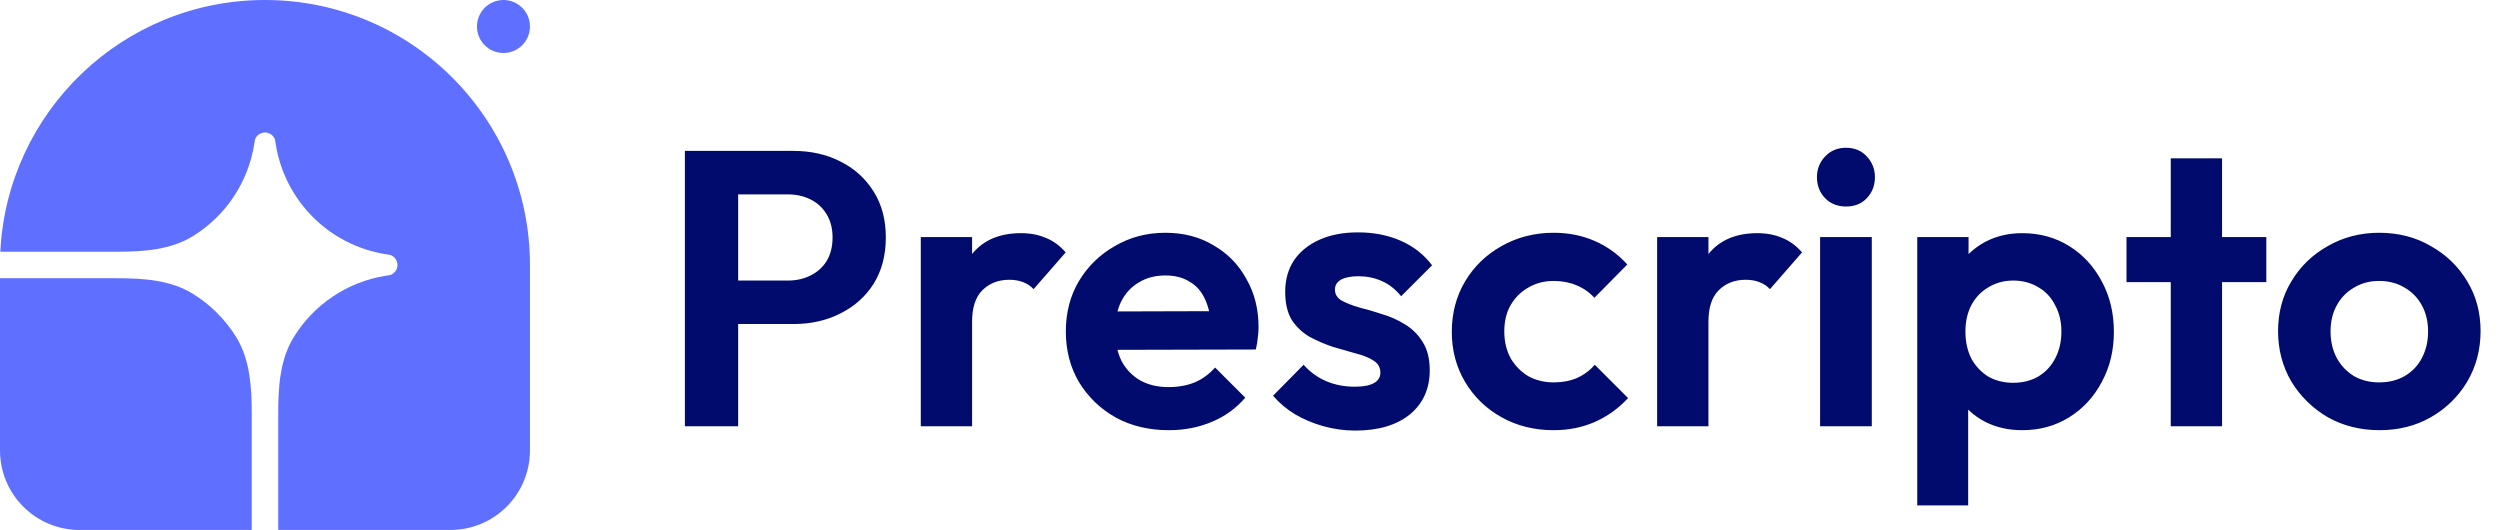
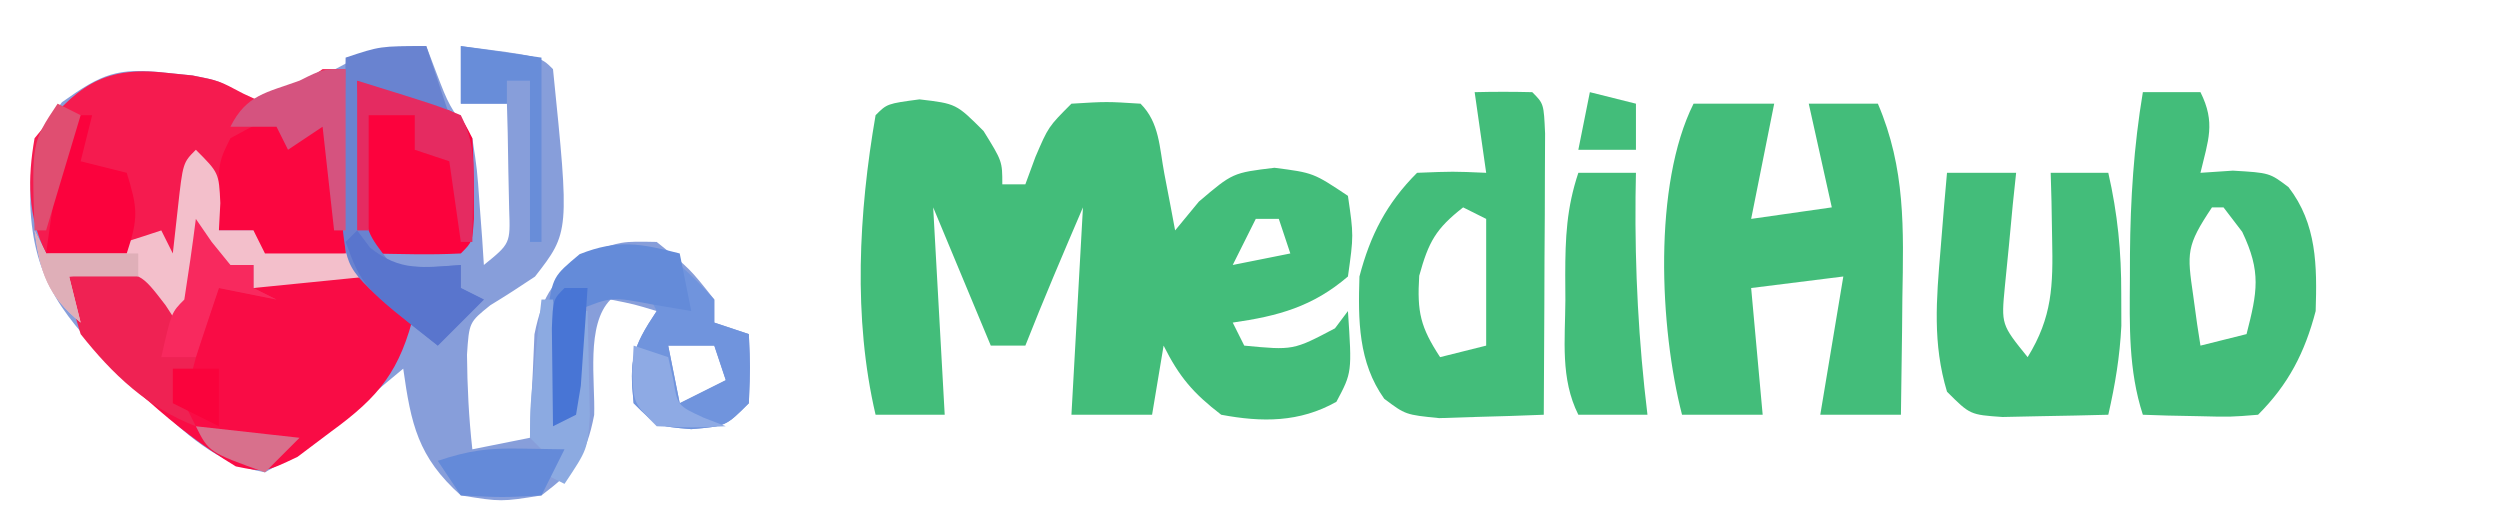
- <svg xmlns="http://www.w3.org/2000/svg" width="217" height="46" viewBox="0 0 217 46" fill="none">
-   <path d="M23 0C35.703 0 46 10.297 46 23V39.1C46 40.93 45.273 42.685 43.979 43.979C42.685 45.273 40.93 46 39.1 46H24.15V35.91C24.15 33.608 24.29 31.223 25.497 29.263C26.362 27.859 27.518 26.657 28.888 25.738C30.258 24.82 31.81 24.208 33.437 23.942L33.878 23.871C34.059 23.808 34.217 23.691 34.328 23.535C34.44 23.379 34.5 23.192 34.5 23C34.5 22.808 34.44 22.621 34.328 22.465C34.217 22.309 34.059 22.192 33.878 22.129L33.437 22.058C31.059 21.67 28.863 20.544 27.159 18.84C25.456 17.137 24.33 14.941 23.942 12.563L23.87 12.122C23.808 11.941 23.691 11.783 23.535 11.671C23.379 11.56 23.192 11.5 23 11.5C22.808 11.5 22.621 11.56 22.465 11.671C22.309 11.783 22.191 11.941 22.129 12.122L22.058 12.563C21.792 14.19 21.18 15.742 20.261 17.111C19.343 18.481 18.141 19.638 16.737 20.502C14.777 21.71 12.392 21.85 10.09 21.85H0.027C0.629 9.682 10.683 0 23 0Z" fill="#5F6FFF" />
-   <path d="M0 24.15H10.09C12.392 24.15 14.777 24.29 16.737 25.498C18.269 26.442 19.558 27.731 20.502 29.263C21.71 31.223 21.85 33.608 21.85 35.91V46H6.9C5.07 46 3.315 45.273 2.021 43.979C0.727 42.685 0 40.93 0 39.1L0 24.15ZM46 2.3C46 2.91 45.758 3.495 45.326 3.926C44.895 4.358 44.31 4.6 43.7 4.6C43.09 4.6 42.505 4.358 42.074 3.926C41.642 3.495 41.4 2.91 41.4 2.3C41.4 1.69 41.642 1.105 42.074 0.674C42.505 0.242 43.09 0 43.7 0C44.31 0 44.895 0.242 45.326 0.674C45.758 1.105 46 1.69 46 2.3Z" fill="#5F6FFF" />
-   <path d="M62.848 28.126V24.352H68.39C69.115 24.352 69.773 24.205 70.362 23.91C70.951 23.615 71.416 23.196 71.756 22.652C72.096 22.085 72.266 21.405 72.266 20.612C72.266 19.841 72.096 19.173 71.756 18.606C71.416 18.039 70.951 17.609 70.362 17.314C69.773 17.019 69.115 16.872 68.39 16.872H62.848V13.098H68.866C70.385 13.098 71.745 13.404 72.946 14.016C74.17 14.628 75.133 15.501 75.836 16.634C76.539 17.745 76.89 19.071 76.89 20.612C76.89 22.153 76.539 23.491 75.836 24.624C75.133 25.735 74.17 26.596 72.946 27.208C71.745 27.82 70.385 28.126 68.866 28.126H62.848ZM59.448 37V13.098H64.072V37H59.448ZM79.923 37V20.578H84.377V37H79.923ZM84.377 27.922L82.643 26.766C82.847 24.749 83.436 23.162 84.411 22.006C85.386 20.827 86.791 20.238 88.627 20.238C89.421 20.238 90.135 20.374 90.769 20.646C91.404 20.895 91.982 21.315 92.503 21.904L89.715 25.1C89.466 24.828 89.16 24.624 88.797 24.488C88.457 24.352 88.061 24.284 87.607 24.284C86.655 24.284 85.873 24.59 85.261 25.202C84.672 25.791 84.377 26.698 84.377 27.922ZM101.457 37.34C99.734 37.34 98.204 36.977 96.867 36.252C95.529 35.504 94.464 34.484 93.671 33.192C92.9 31.9 92.515 30.427 92.515 28.772C92.515 27.14 92.889 25.689 93.637 24.42C94.407 23.128 95.45 22.108 96.765 21.36C98.079 20.589 99.541 20.204 101.151 20.204C102.738 20.204 104.132 20.567 105.333 21.292C106.557 21.995 107.509 22.969 108.189 24.216C108.892 25.44 109.243 26.834 109.243 28.398C109.243 28.693 109.22 28.999 109.175 29.316C109.152 29.611 109.096 29.951 109.005 30.336L95.201 30.37V27.038L106.931 27.004L105.129 28.398C105.084 27.423 104.902 26.607 104.585 25.95C104.29 25.293 103.848 24.794 103.259 24.454C102.692 24.091 101.99 23.91 101.151 23.91C100.267 23.91 99.496 24.114 98.839 24.522C98.181 24.907 97.671 25.463 97.309 26.188C96.969 26.891 96.799 27.729 96.799 28.704C96.799 29.701 96.98 30.574 97.343 31.322C97.728 32.047 98.272 32.614 98.975 33.022C99.677 33.407 100.494 33.6 101.423 33.6C102.262 33.6 103.021 33.464 103.701 33.192C104.381 32.897 104.97 32.467 105.469 31.9L108.087 34.518C107.294 35.447 106.319 36.15 105.163 36.626C104.03 37.102 102.794 37.34 101.457 37.34ZM117.641 37.374C116.712 37.374 115.794 37.249 114.887 37C114.003 36.751 113.187 36.411 112.439 35.98C111.691 35.527 111.045 34.983 110.501 34.348L113.153 31.662C113.72 32.297 114.377 32.773 115.125 33.09C115.873 33.407 116.701 33.566 117.607 33.566C118.333 33.566 118.877 33.464 119.239 33.26C119.625 33.056 119.817 32.75 119.817 32.342C119.817 31.889 119.613 31.537 119.205 31.288C118.82 31.039 118.31 30.835 117.675 30.676C117.041 30.495 116.372 30.302 115.669 30.098C114.989 29.871 114.332 29.588 113.697 29.248C113.063 28.885 112.541 28.398 112.133 27.786C111.748 27.151 111.555 26.335 111.555 25.338C111.555 24.295 111.805 23.389 112.303 22.618C112.825 21.847 113.561 21.247 114.513 20.816C115.465 20.385 116.587 20.17 117.879 20.17C119.239 20.17 120.463 20.408 121.551 20.884C122.662 21.36 123.58 22.074 124.305 23.026L121.619 25.712C121.121 25.1 120.554 24.658 119.919 24.386C119.307 24.114 118.639 23.978 117.913 23.978C117.256 23.978 116.746 24.08 116.383 24.284C116.043 24.488 115.873 24.771 115.873 25.134C115.873 25.542 116.066 25.859 116.451 26.086C116.859 26.313 117.381 26.517 118.015 26.698C118.65 26.857 119.307 27.049 119.987 27.276C120.69 27.48 121.347 27.775 121.959 28.16C122.594 28.545 123.104 29.055 123.489 29.69C123.897 30.325 124.101 31.141 124.101 32.138C124.101 33.747 123.523 35.028 122.367 35.98C121.211 36.909 119.636 37.374 117.641 37.374ZM134.857 37.34C133.179 37.34 131.672 36.966 130.335 36.218C128.997 35.47 127.943 34.45 127.173 33.158C126.402 31.866 126.017 30.415 126.017 28.806C126.017 27.174 126.402 25.712 127.173 24.42C127.943 23.128 128.997 22.108 130.335 21.36C131.695 20.589 133.202 20.204 134.857 20.204C136.149 20.204 137.339 20.442 138.427 20.918C139.515 21.394 140.455 22.074 141.249 22.958L138.393 25.848C137.962 25.372 137.441 25.009 136.829 24.76C136.239 24.511 135.582 24.386 134.857 24.386C134.041 24.386 133.304 24.579 132.647 24.964C132.012 25.327 131.502 25.837 131.117 26.494C130.754 27.129 130.573 27.888 130.573 28.772C130.573 29.633 130.754 30.404 131.117 31.084C131.502 31.741 132.012 32.263 132.647 32.648C133.304 33.011 134.041 33.192 134.857 33.192C135.605 33.192 136.273 33.067 136.863 32.818C137.475 32.546 137.996 32.161 138.427 31.662L141.317 34.552C140.478 35.459 139.515 36.15 138.427 36.626C137.339 37.102 136.149 37.34 134.857 37.34ZM143.839 37V20.578H148.293V37H143.839ZM148.293 27.922L146.559 26.766C146.763 24.749 147.353 23.162 148.327 22.006C149.302 20.827 150.707 20.238 152.543 20.238C153.337 20.238 154.051 20.374 154.685 20.646C155.32 20.895 155.898 21.315 156.419 21.904L153.631 25.1C153.382 24.828 153.076 24.624 152.713 24.488C152.373 24.352 151.977 24.284 151.523 24.284C150.571 24.284 149.789 24.59 149.177 25.202C148.588 25.791 148.293 26.698 148.293 27.922ZM157.984 37V20.578H162.472V37H157.984ZM160.228 17.926C159.502 17.926 158.902 17.688 158.426 17.212C157.95 16.713 157.712 16.101 157.712 15.376C157.712 14.673 157.95 14.073 158.426 13.574C158.902 13.075 159.502 12.826 160.228 12.826C160.976 12.826 161.576 13.075 162.03 13.574C162.506 14.073 162.744 14.673 162.744 15.376C162.744 16.101 162.506 16.713 162.03 17.212C161.576 17.688 160.976 17.926 160.228 17.926ZM175.529 37.34C174.351 37.34 173.285 37.102 172.333 36.626C171.381 36.127 170.622 35.459 170.055 34.62C169.489 33.781 169.183 32.818 169.137 31.73V25.916C169.183 24.828 169.489 23.865 170.055 23.026C170.645 22.165 171.404 21.485 172.333 20.986C173.285 20.487 174.351 20.238 175.529 20.238C177.048 20.238 178.408 20.612 179.609 21.36C180.811 22.108 181.751 23.128 182.431 24.42C183.134 25.712 183.485 27.174 183.485 28.806C183.485 30.415 183.134 31.866 182.431 33.158C181.751 34.45 180.811 35.47 179.609 36.218C178.408 36.966 177.048 37.34 175.529 37.34ZM174.747 33.226C175.563 33.226 176.289 33.045 176.923 32.682C177.558 32.297 178.045 31.775 178.385 31.118C178.748 30.438 178.929 29.656 178.929 28.772C178.929 27.911 178.748 27.151 178.385 26.494C178.045 25.814 177.558 25.293 176.923 24.93C176.289 24.545 175.563 24.352 174.747 24.352C173.954 24.352 173.24 24.545 172.605 24.93C171.971 25.293 171.472 25.814 171.109 26.494C170.769 27.151 170.599 27.911 170.599 28.772C170.599 29.656 170.769 30.438 171.109 31.118C171.472 31.775 171.959 32.297 172.571 32.682C173.206 33.045 173.931 33.226 174.747 33.226ZM166.417 43.868V20.578H170.871V24.896L170.123 28.874L170.837 32.852V43.868H166.417ZM188.421 37V13.744H192.875V37H188.421ZM184.579 24.488V20.578H196.717V24.488H184.579ZM206.542 37.34C204.887 37.34 203.391 36.966 202.054 36.218C200.739 35.447 199.685 34.416 198.892 33.124C198.121 31.809 197.736 30.347 197.736 28.738C197.736 27.129 198.121 25.689 198.892 24.42C199.662 23.128 200.716 22.108 202.054 21.36C203.391 20.589 204.876 20.204 206.508 20.204C208.185 20.204 209.681 20.589 210.996 21.36C212.333 22.108 213.387 23.128 214.158 24.42C214.928 25.689 215.314 27.129 215.314 28.738C215.314 30.347 214.928 31.809 214.158 33.124C213.387 34.416 212.333 35.447 210.996 36.218C209.681 36.966 208.196 37.34 206.542 37.34ZM206.508 33.192C207.346 33.192 208.083 33.011 208.718 32.648C209.375 32.263 209.874 31.741 210.214 31.084C210.576 30.404 210.758 29.633 210.758 28.772C210.758 27.911 210.576 27.151 210.214 26.494C209.851 25.837 209.352 25.327 208.718 24.964C208.083 24.579 207.346 24.386 206.508 24.386C205.692 24.386 204.966 24.579 204.332 24.964C203.697 25.327 203.198 25.837 202.836 26.494C202.473 27.151 202.292 27.911 202.292 28.772C202.292 29.633 202.473 30.404 202.836 31.084C203.198 31.741 203.697 32.263 204.332 32.648C204.966 33.011 205.692 33.192 206.508 33.192Z" fill="#000B6D" />
+ <svg xmlns="http://www.w3.org/2000/svg" version="1.1" width="217" height="46">
+   <path d="M0 0 C0.289 0.763 0.578 1.526 0.875 2.312 C1.963 5.15 1.963 5.15 4 8 C4.414 10.699 4.414 10.699 4.625 13.688 C4.7 14.681 4.775 15.675 4.852 16.699 C4.901 17.458 4.95 18.218 5 19 C7.301 17.137 7.301 17.137 7.195 14.18 C7.172 13.089 7.149 11.999 7.125 10.875 C7.107 9.779 7.089 8.684 7.07 7.555 C7.047 6.712 7.024 5.869 7 5 C5.68 5 4.36 5 3 5 C3 3.35 3 1.7 3 0 C9.875 0.875 9.875 0.875 11 2 C12.437 16.154 12.437 16.154 9.438 20.008 C8.163 20.866 6.87 21.696 5.559 22.496 C3.721 23.971 3.721 23.971 3.535 26.785 C3.56 29.554 3.692 32.249 4 35 C6.475 34.505 6.475 34.505 9 34 C9.039 32.77 9.039 32.77 9.078 31.516 C9.163 29.899 9.163 29.899 9.25 28.25 C9.296 27.183 9.343 26.115 9.391 25.016 C10.117 21.423 11.149 20.236 14 18 C16.938 16.938 16.938 16.938 20 17 C22.875 19.312 22.875 19.312 25 22 C25 22.66 25 23.32 25 24 C25.99 24.33 26.98 24.66 28 25 C28.125 27.875 28.125 27.875 28 31 C26 33 26 33 23 33.25 C20 33 20 33 18 31 C17.617 27.267 17.851 26.224 20 23 C18.054 22.409 18.054 22.409 16 22 C13.833 24.167 14.678 29.085 14.574 32.02 C13.882 35.611 12.887 36.812 10 39 C6.5 39.562 6.5 39.562 3 39 C-0.732 35.66 -1.319 32.819 -2 28 C-2.808 28.673 -3.616 29.346 -4.449 30.039 C-5.528 30.902 -6.607 31.764 -7.688 32.625 C-8.218 33.071 -8.748 33.517 -9.295 33.977 C-10.887 35.227 -10.887 35.227 -14 37 C-18.259 36.245 -20.938 33.56 -24.062 30.688 C-24.899 29.928 -25.736 29.169 -26.598 28.387 C-31.333 23.682 -34.139 20.405 -34.375 13.688 C-34.353 9.452 -34.276 8.363 -31.625 4.875 C-28.141 2.386 -26.809 1.847 -22.625 2.312 C-21.469 2.43 -21.469 2.43 -20.289 2.551 C-18 3 -18 3 -16.023 4.191 C-13.939 5.286 -13.939 5.286 -11.562 4.102 C-10.717 3.614 -9.871 3.127 -9 2.625 C-5.451 0.602 -4.227 0 0 0 Z M21 26 C21.33 27.65 21.66 29.3 22 31 C23.32 30.34 24.64 29.68 26 29 C25.67 28.01 25.34 27.02 25 26 C23.68 26 22.36 26 21 26 Z " fill="#879EDA" transform="translate(37,4)" />
+   <path d="M0 0 C3.188 0.375 3.188 0.375 5.562 2.75 C7.188 5.375 7.188 5.375 7.188 7.375 C7.848 7.375 8.508 7.375 9.188 7.375 C9.476 6.591 9.765 5.808 10.062 5 C11.188 2.375 11.188 2.375 13.188 0.375 C16.25 0.188 16.25 0.188 19.188 0.375 C20.841 2.029 20.822 4.184 21.25 6.438 C21.427 7.357 21.603 8.276 21.785 9.223 C21.984 10.288 21.984 10.288 22.188 11.375 C23.208 10.137 23.208 10.137 24.25 8.875 C27.188 6.375 27.188 6.375 30.812 5.938 C34.188 6.375 34.188 6.375 37.188 8.375 C37.688 11.812 37.688 11.812 37.188 15.375 C34.13 17.996 31.13 18.812 27.188 19.375 C27.683 20.365 27.683 20.365 28.188 21.375 C32.445 21.782 32.445 21.782 36.062 19.875 C36.434 19.38 36.805 18.885 37.188 18.375 C37.543 23.708 37.543 23.708 36.188 26.25 C32.978 28.055 29.721 28.038 26.188 27.375 C23.756 25.505 22.547 24.094 21.188 21.375 C20.858 23.355 20.527 25.335 20.188 27.375 C17.878 27.375 15.568 27.375 13.188 27.375 C13.518 21.435 13.848 15.495 14.188 9.375 C12.475 13.37 10.779 17.336 9.188 21.375 C8.197 21.375 7.207 21.375 6.188 21.375 C4.537 17.415 2.888 13.455 1.188 9.375 C1.518 15.315 1.847 21.255 2.188 27.375 C0.207 27.375 -1.772 27.375 -3.812 27.375 C-5.777 18.972 -5.278 9.84 -3.812 1.375 C-2.812 0.375 -2.812 0.375 0 0 Z M29.188 10.375 C28.527 11.695 27.867 13.015 27.188 14.375 C28.837 14.045 30.488 13.715 32.188 13.375 C31.858 12.385 31.527 11.395 31.188 10.375 C30.527 10.375 29.867 10.375 29.188 10.375 Z " fill="#43BD7A" transform="translate(79.8125,8.625)" />
+   <path d="M0 0 C2.31 0 4.62 0 7 0 C6.34 3.3 5.68 6.6 5 10 C8.465 9.505 8.465 9.505 12 9 C11.34 6.03 10.68 3.06 10 0 C11.98 0 13.96 0 16 0 C18.409 5.634 18.231 10.869 18.125 16.875 C18.116 17.85 18.107 18.824 18.098 19.828 C18.074 22.219 18.041 24.609 18 27 C15.69 27 13.38 27 11 27 C11.66 23.04 12.32 19.08 13 15 C10.36 15.33 7.72 15.66 5 16 C5.33 19.63 5.66 23.26 6 27 C3.69 27 1.38 27 -1 27 C-2.95 19.445 -3.52 7.039 0 0 Z " fill="#43BD7A" transform="translate(147,9)" />
+   <path d="M0 0 C1.156 0.118 1.156 0.118 2.336 0.238 C4.625 0.688 4.625 0.688 6.75 1.816 C7.369 2.104 7.987 2.391 8.625 2.688 C11.267 1.369 11.267 1.369 13.625 -0.312 C14.285 -0.312 14.945 -0.312 15.625 -0.312 C15.625 4.968 15.625 10.248 15.625 15.688 C13.315 16.017 11.005 16.348 8.625 16.688 C8.295 15.697 7.965 14.707 7.625 13.688 C6.635 13.688 5.645 13.688 4.625 13.688 C3.965 11.707 3.305 9.727 2.625 7.688 C2.295 10.658 1.965 13.627 1.625 16.688 C0.635 16.027 -0.355 15.367 -1.375 14.688 C-1.705 15.018 -2.035 15.348 -2.375 15.688 C-5.046 15.829 -7.699 15.73 -10.375 15.688 C-11.983 12.471 -11.988 9.166 -11.375 5.688 C-7.82 1.29 -5.582 -0.621 0 0 Z " fill="#F51B4F" transform="translate(14.375,6.3125)" />
+   <path d="M0 0 C0.454 0.66 0.907 1.32 1.375 2 C1.911 2.66 2.447 3.32 3 4 C3.66 4 4.32 4 5 4 C5 4.66 5 5.32 5 6 C5.99 5.67 6.98 5.34 8 5 C14.26 4.545 14.26 4.545 17.438 6.5 C17.953 6.995 18.469 7.49 19 8 C17.729 13.173 15.978 15.388 11.688 18.5 C10.743 19.212 9.798 19.923 8.824 20.656 C6 22 6 22 3.469 21.484 C0.649 19.789 -1.728 17.938 -4.188 15.75 C-5.047 15.002 -5.907 14.255 -6.793 13.484 C-9.229 10.742 -10.089 8.522 -11 5 C-7.535 4.505 -7.535 4.505 -4 4 C-3.34 5.32 -2.68 6.64 -2 8 C-0.032 6.032 -0.338 2.652 0 0 Z " fill="#F90C45" transform="translate(17,19)" />
+   <path d="M0 0 C1.666 -0.043 3.334 -0.041 5 0 C6 1 6 1 6.114 3.592 C6.108 4.718 6.103 5.844 6.098 7.004 C6.094 8.219 6.091 9.434 6.088 10.686 C6.08 11.965 6.071 13.244 6.062 14.562 C6.058 15.846 6.053 17.129 6.049 18.451 C6.037 21.634 6.021 24.817 6 28 C4.063 28.081 2.125 28.139 0.188 28.188 C-0.891 28.222 -1.97 28.257 -3.082 28.293 C-6 28 -6 28 -7.848 26.614 C-10.104 23.452 -10.119 19.786 -10 16 C-9.061 12.413 -7.649 9.649 -5 7 C-1.875 6.875 -1.875 6.875 1 7 C0.67 4.69 0.34 2.38 0 0 Z M-1 10 C-3.373 11.857 -3.994 12.978 -4.812 15.938 C-5.006 19.1 -4.704 20.394 -3 23 C-1.68 22.67 -0.36 22.34 1 22 C1 18.37 1 14.74 1 11 C0.34 10.67 -0.32 10.34 -1 10 Z " fill="#43BD7A" transform="translate(128,8)" />
+   <path d="M0 0 C1.65 0 3.3 0 5 0 C6.333 2.667 5.671 4.167 5 7 C5.928 6.938 6.856 6.876 7.812 6.812 C11 7 11 7 12.645 8.246 C15.106 11.432 15.124 15.076 15 19 C14.061 22.587 12.649 25.351 10 28 C7.617 28.195 7.617 28.195 4.875 28.125 C3.51 28.098 3.51 28.098 2.117 28.07 C1.419 28.047 0.72 28.024 0 28 C-1.255 24.136 -1.151 20.266 -1.125 16.25 C-1.123 15.537 -1.121 14.824 -1.119 14.09 C-1.08 9.306 -0.786 4.714 0 0 Z M6 10 C3.764 13.353 3.827 13.907 4.375 17.688 C4.486 18.496 4.597 19.304 4.711 20.137 C4.806 20.752 4.902 21.366 5 22 C6.32 21.67 7.64 21.34 9 21 C9.938 17.335 10.287 15.599 8.625 12.125 C7.821 11.073 7.821 11.073 7 10 C6.67 10 6.34 10 6 10 Z " fill="#43BD7A" transform="translate(186,8)" />
+   <path d="M0 0 C1.98 0 3.96 0 6 0 C5.905 0.904 5.809 1.807 5.711 2.738 C5.6 3.918 5.489 5.097 5.375 6.312 C5.259 7.484 5.143 8.656 5.023 9.863 C4.706 13.166 4.706 13.166 7 16 C9.143 12.523 9.213 9.788 9.125 5.75 C9.098 4.134 9.098 4.134 9.07 2.484 C9.047 1.665 9.024 0.845 9 0 C10.65 0 12.3 0 14 0 C14.812 3.559 15.135 6.851 15.125 10.5 C15.129 11.877 15.129 11.877 15.133 13.281 C15.002 15.95 14.594 18.399 14 21 C12.042 21.054 10.084 21.093 8.125 21.125 C7.034 21.148 5.944 21.171 4.82 21.195 C2 21 2 21 0 19 C-1.257 14.824 -0.925 10.997 -0.562 6.688 C-0.461 5.433 -0.359 4.179 -0.254 2.887 C-0.17 1.934 -0.086 0.981 0 0 Z " fill="#43BD7A" transform="translate(169,15)" />
+   <path d="M0 0 C1.482 0.449 2.961 0.91 4.438 1.375 C5.261 1.63 6.085 1.885 6.934 2.148 C9 3 9 3 10 5 C10.095 6.518 10.13 8.041 10.125 9.562 C10.128 10.368 10.13 11.174 10.133 12.004 C10 14 10 14 9 15 C6.329 15.141 3.676 15.042 1 15 C-0.442 12.116 -0.094 9.583 -0.062 6.375 C-0.053 5.186 -0.044 3.998 -0.035 2.773 C-0.024 1.858 -0.012 0.943 0 0 Z " fill="#FC023D" transform="translate(31,7)" />
+   <path d="M0 0 C1.65 0 3.3 0 5 0 C4.988 0.678 4.977 1.356 4.965 2.055 C4.903 8.442 5.23 14.66 6 21 C4.02 21 2.04 21 0 21 C-1.572 17.857 -1.143 14.509 -1.125 11.062 C-1.129 10.334 -1.133 9.605 -1.137 8.854 C-1.131 5.641 -1.023 3.068 0 0 Z " fill="#43BD7A" transform="translate(137,15)" />
+   <path d="M0 0 C0.66 0.66 1.32 1.32 2 2 C2.99 1.34 3.98 0.68 5 0 C5.33 3.96 5.66 7.92 6 12 C3.69 12.33 1.38 12.66 -1 13 C-1.33 12.01 -1.66 11.02 -2 10 C-2.99 10 -3.98 10 -5 10 C-5.125 4.25 -5.125 4.25 -4 2 C-1.938 0.875 -1.938 0.875 0 0 Z " fill="#FB0640" transform="translate(24,10)" />
+   <path d="M0 0 C0.454 0.66 0.907 1.32 1.375 2 C1.911 2.66 2.447 3.32 3 4 C3.66 4 4.32 4 5 4 C5 4.66 5 5.32 5 6 C5.66 6.33 6.32 6.66 7 7 C4.525 6.505 4.525 6.505 2 6 C0.245 10.931 0.245 10.931 -1 16 C-0.67 16.66 -0.34 17.32 0 18 C-4.174 16.395 -7.261 13.468 -10 10 C-10.875 7.125 -10.875 7.125 -11 5 C-7.535 4.505 -7.535 4.505 -4 4 C-3.34 5.32 -2.68 6.64 -2 8 C-0.032 6.032 -0.338 2.652 0 0 Z " fill="#EF2253" transform="translate(17,19)" />
+   <path d="M0 0 C2 2 2 2 2.125 4.625 C2.084 5.409 2.042 6.192 2 7 C2.99 7 3.98 7 5 7 C5.33 7.66 5.66 8.32 6 9 C8.64 9 11.28 9 14 9 C14.33 9.66 14.66 10.32 15 11 C11.7 11.33 8.4 11.66 5 12 C5 11.34 5 10.68 5 10 C4.01 10.33 3.02 10.66 2 11 C1.67 10.67 1.34 10.34 1 10 C0.34 11.98 -0.32 13.96 -1 16 C-1.536 15.175 -2.072 14.35 -2.625 13.5 C-4.803 10.66 -4.803 10.66 -8.25 10.688 C-9.158 10.791 -10.065 10.894 -11 11 C-10.67 12.32 -10.34 13.64 -10 15 C-12.899 12.605 -13.502 10.688 -14 7 C-13.67 7.66 -13.34 8.32 -13 9 C-7.831 8.594 -7.831 8.594 -3 7 C-2.67 7.66 -2.34 8.32 -2 9 C-1.856 7.701 -1.711 6.401 -1.562 5.062 C-1.125 1.125 -1.125 1.125 0 0 Z " fill="#F3BFCB" transform="translate(17,13)" />
+   <path d="M0 0 C0.66 1.98 1.32 3.96 2 6 C-3.75 4.125 -3.75 4.125 -6 3 C-5.886 5.105 -5.758 7.209 -5.625 9.312 C-5.555 10.484 -5.486 11.656 -5.414 12.863 C-5.214 16.157 -5.214 16.157 -3 19 C0.084 19.25 0.084 19.25 3 19 C3 19.66 3 20.32 3 21 C3.66 21.33 4.32 21.66 5 22 C3.68 23.32 2.36 24.64 1 26 C-6.793 19.732 -6.793 19.732 -7.227 16.099 C-7.217 15.402 -7.206 14.706 -7.195 13.988 C-7.189 13.231 -7.182 12.474 -7.176 11.693 C-7.159 10.908 -7.142 10.122 -7.125 9.312 C-7.116 8.515 -7.107 7.718 -7.098 6.896 C-7.074 4.931 -7.038 2.965 -7 1 C-4 0 -4 0 0 0 Z " fill="#6983D0" transform="translate(37,4)" />
+   <path d="M0 0 C1.5 1.375 1.5 1.375 3 3 C3 3.66 3 4.32 3 5 C3.99 5.33 4.98 5.66 6 6 C6.125 8.875 6.125 8.875 6 12 C4 14 4 14 1 14.25 C-2 14 -2 14 -4 12 C-4.383 8.267 -4.149 7.224 -2 4 C-2.33 3.34 -2.66 2.68 -3 2 C-2.01 2 -1.02 2 0 2 C0 1.34 0 0.68 0 0 Z M-1 7 C-0.67 8.65 -0.34 10.3 0 12 C1.32 11.34 2.64 10.68 4 10 C3.67 9.01 3.34 8.02 3 7 C1.68 7 0.36 7 -1 7 Z " fill="#7094DD" transform="translate(59,23)" />
+   <path d="M0 0 C0.33 1.65 0.66 3.3 1 5 C-0.093 4.814 -1.186 4.629 -2.312 4.438 C-5.936 3.742 -5.936 3.742 -9 5 C-9 7.97 -9 10.94 -9 14 C-9.99 14.495 -9.99 14.495 -11 15 C-11.135 12.898 -11.232 10.793 -11.312 8.688 C-11.371 7.516 -11.429 6.344 -11.488 5.137 C-11 2 -11 2 -8.688 0.062 C-5.376 -1.247 -3.404 -0.871 0 0 Z " fill="#648BD9" transform="translate(59,22)" />
+   <path d="M0 0 C0.66 0 1.32 0 2 0 C1.67 1.32 1.34 2.64 1 4 C2.32 4.33 3.64 4.66 5 5 C5.934 8.01 6.044 8.867 5 12 C2.69 12 0.38 12 -2 12 C-1.447 7.97 -0.844 3.98 0 0 Z " fill="#FB023D" transform="translate(6,10)" />
+   <path d="M0 0 C6.934 2.148 6.934 2.148 9 3 C10.203 5.405 10.101 6.95 10.062 9.625 C10.053 10.442 10.044 11.26 10.035 12.102 C10.024 12.728 10.012 13.355 10 14 C9.67 14 9.34 14 9 14 C8.67 11.69 8.34 9.38 8 7 C7.01 6.67 6.02 6.34 5 6 C5 5.01 5 4.02 5 3 C3.68 3 2.36 3 1 3 C1 6.3 1 9.6 1 13 C0.67 13 0.34 13 0 13 C0 8.71 0 4.42 0 0 Z " fill="#E52B61" transform="translate(31,7)" />
+   <path d="M0 0 C0 4.62 0 9.24 0 14 C-0.33 14 -0.66 14 -1 14 C-1.33 11.03 -1.66 8.06 -2 5 C-2.99 5.66 -3.98 6.32 -5 7 C-5.33 6.34 -5.66 5.68 -6 5 C-7.32 5 -8.64 5 -10 5 C-8.602 2.204 -6.865 2.048 -4 1 C-2 0 -2 0 0 0 Z " fill="#D5537F" transform="translate(30,6)" />
+   <path d="M0 0 C0.371 0.495 0.743 0.99 1.125 1.5 C3.747 3.598 5.738 3.217 9 3 C9 3.66 9 4.32 9 5 C9.66 5.33 10.32 5.66 11 6 C9.68 7.32 8.36 8.64 7 10 C0.429 4.857 0.429 4.857 -1 1 C-0.67 0.67 -0.34 0.34 0 0 Z " fill="#5975CD" transform="translate(31,20)" />
+   <path d="M0 0 C2.31 0.33 4.62 0.66 7 1 C7 6.28 7 11.56 7 17 C6.67 17 6.34 17 6 17 C6 12.38 6 7.76 6 3 C5.34 3 4.68 3 4 3 C4 3.66 4 4.32 4 5 C2.68 5 1.36 5 0 5 C0 3.35 0 1.7 0 0 Z " fill="#688DD9" transform="translate(40,4)" />
+   <path d="M0 0 C0.33 0 0.66 0 1 0 C1.33 3.3 1.66 6.6 2 10 C2.33 7.03 2.66 4.06 3 1 C3.33 1 3.66 1 4 1 C4.054 2.937 4.093 4.875 4.125 6.812 C4.148 7.891 4.171 8.97 4.195 10.082 C4 13 4 13 2 16 C1.34 15.67 0.68 15.34 0 15 C0.33 14.67 0.66 14.34 1 14 C0.34 13.34 -0.32 12.68 -1 12 C-0.977 9.18 -0.977 9.18 -0.625 5.875 C-0.514 4.779 -0.403 3.684 -0.289 2.555 C-0.146 1.29 -0.146 1.29 0 0 Z " fill="#8CAAE1" transform="translate(47,26)" />
+   <path d="M0 0 C1.887 0.031 1.887 0.031 3.812 0.062 C3.152 1.383 2.493 2.703 1.812 4.062 C-1.562 4.25 -1.562 4.25 -5.188 4.062 C-5.848 3.072 -6.508 2.083 -7.188 1.062 C-4.437 0.146 -2.828 -0.046 0 0 Z " fill="#648AD9" transform="translate(45.1875,38.9375)" />
+   <path d="M0 0 C0.454 0.66 0.907 1.32 1.375 2 C1.911 2.66 2.447 3.32 3 4 C3.66 4 4.32 4 5 4 C5 4.66 5 5.32 5 6 C5.66 6.33 6.32 6.66 7 7 C5.35 6.67 3.7 6.34 2 6 C1.34 7.98 0.68 9.96 0 12 C-0.99 12 -1.98 12 -3 12 C-2.125 8.125 -2.125 8.125 -1 7 C-0.632 4.672 -0.298 2.338 0 0 Z " fill="#F8295E" transform="translate(17,19)" />
+   <path d="M0 0 C0.33 0.66 0.66 1.32 1 2 C3.64 2 6.28 2 9 2 C9 2.66 9 3.32 9 4 C7.02 4 5.04 4 3 4 C3.33 5.32 3.66 6.64 4 8 C1.101 5.605 0.498 3.688 0 0 Z " fill="#DFAFB8" transform="translate(3,20)" />
+   <path d="M0 0 C0.66 0 1.32 0 2 0 C1.886 1.813 1.759 3.626 1.625 5.438 C1.555 6.447 1.486 7.456 1.414 8.496 C1.277 9.322 1.141 10.149 1 11 C0.01 11.495 0.01 11.495 -1 12 C-1.027 10.188 -1.046 8.375 -1.062 6.562 C-1.074 5.553 -1.086 4.544 -1.098 3.504 C-1 1 -1 1 0 0 Z " fill="#4875D5" transform="translate(49,25)" />
+   <path d="M0 0 C1.98 0.495 1.98 0.495 4 1 C4 2.32 4 3.64 4 5 C2.35 5 0.7 5 -1 5 C-0.67 3.35 -0.34 1.7 0 0 Z " fill="#43BD7A" transform="translate(138,8)" />
+   <path d="M0 0 C0.66 0.33 1.32 0.66 2 1 C1.01 4.3 0.02 7.6 -1 11 C-1.33 11 -1.66 11 -2 11 C-2.25 3.375 -2.25 3.375 0 0 Z " fill="#E04E71" transform="translate(5,9)" />
+   <path d="M0 0 C0.99 0.33 1.98 0.66 3 1 C3.144 1.639 3.289 2.279 3.438 2.938 C3.801 5.203 3.801 5.203 6.062 6.25 C6.702 6.497 7.341 6.745 8 7 C5.125 7.125 5.125 7.125 2 7 C0 5 0 5 -0.125 2.375 C-0.084 1.591 -0.043 0.807 0 0 Z " fill="#8EAAE4" transform="translate(55,30)" />
+   <path d="M0 0 C2.97 0.33 5.94 0.66 9 1 C7.515 2.485 7.515 2.485 6 4 C1.125 2.25 1.125 2.25 0 0 Z " fill="#D8708C" transform="translate(17,37)" />
+   <path d="M0 0 C1.32 0 2.64 0 4 0 C4 1.65 4 3.3 4 5 C2.68 4.34 1.36 3.68 0 3 C0 2.01 0 1.02 0 0 Z " fill="#FA033C" transform="translate(15,32)" />
</svg>
